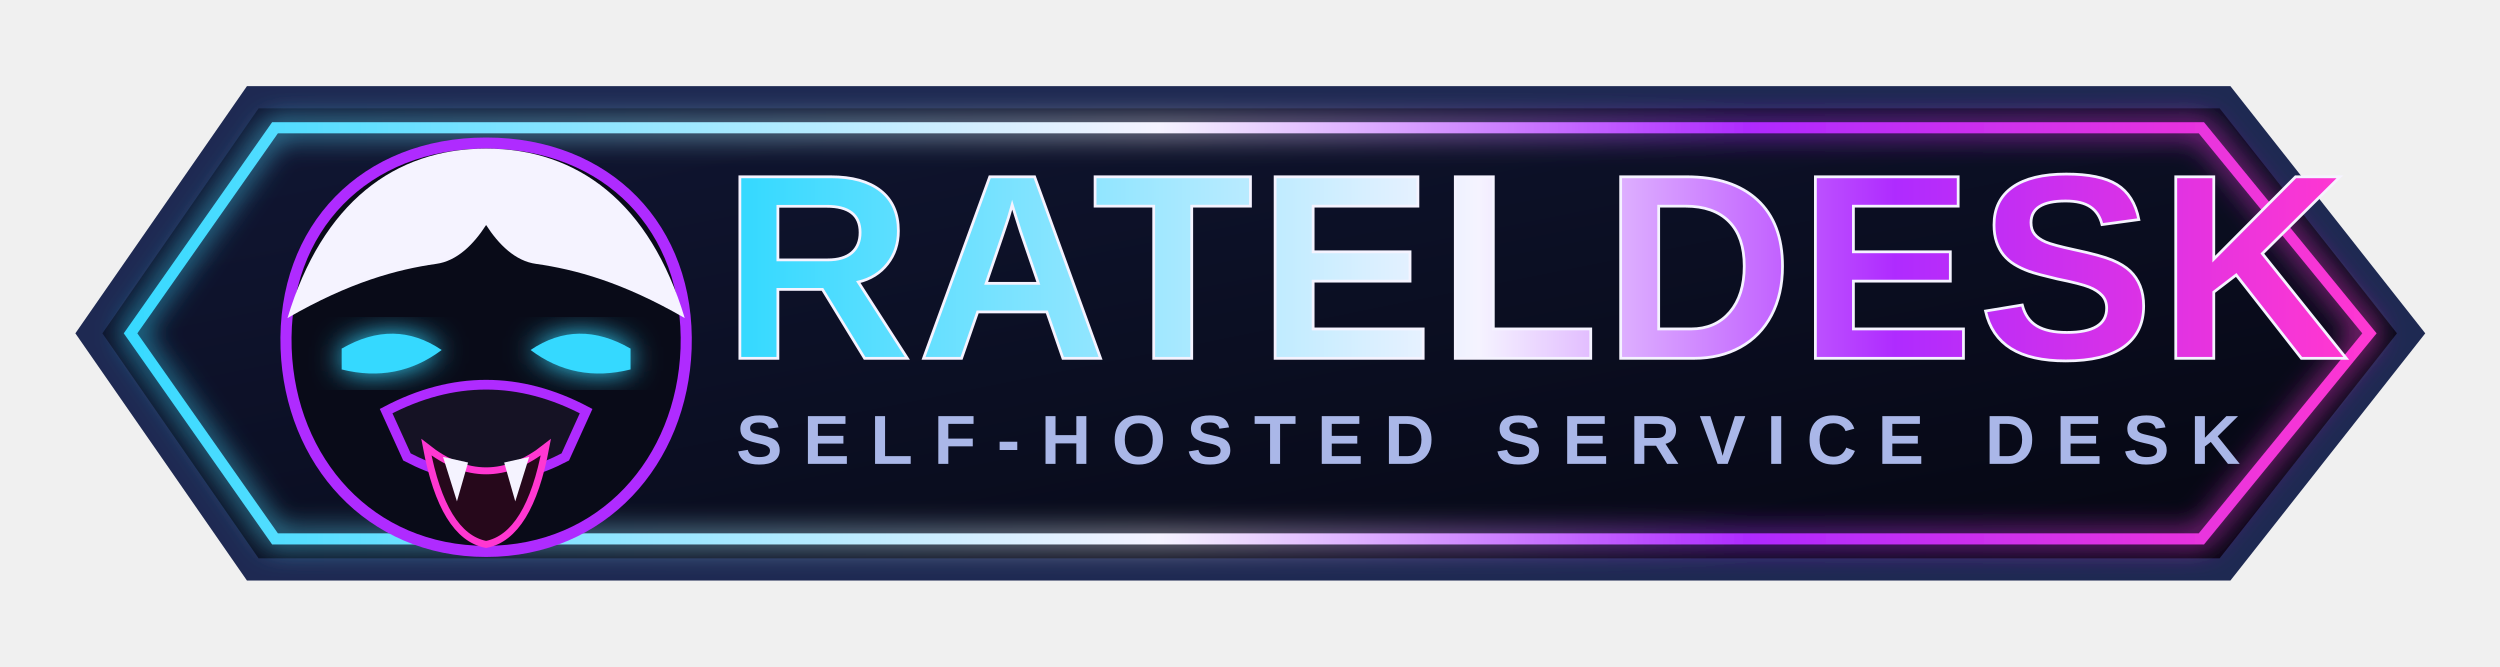
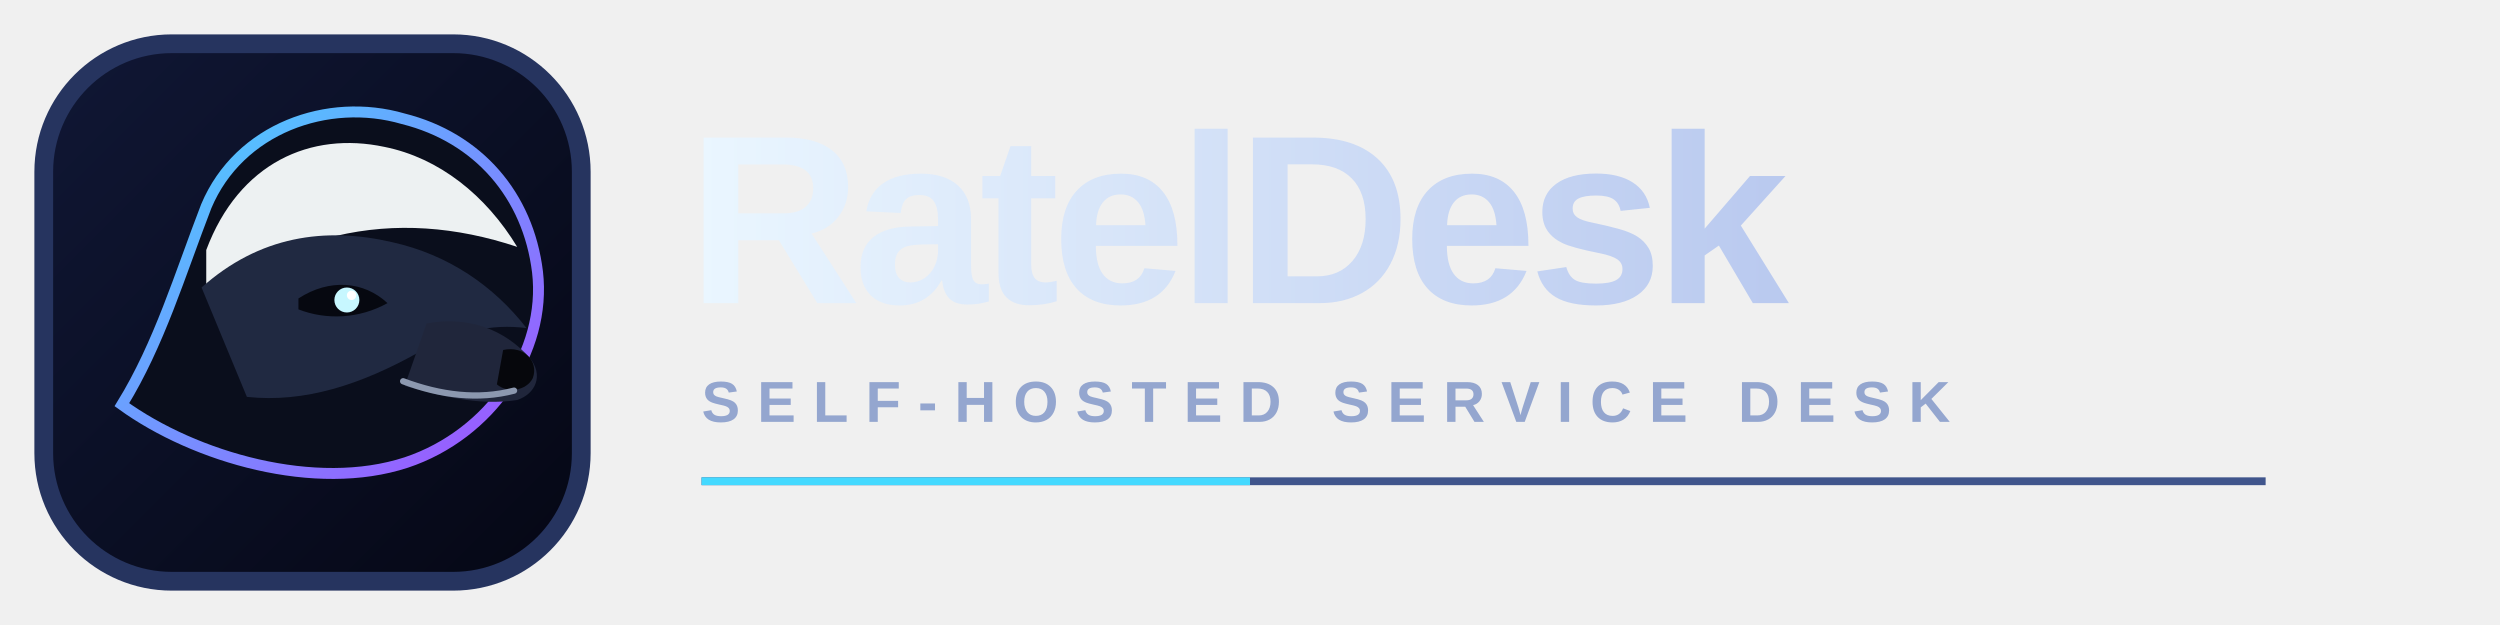
- <svg xmlns="http://www.w3.org/2000/svg" viewBox="0 0 1800 480" role="img" aria-labelledby="title desc">
+ <svg xmlns="http://www.w3.org/2000/svg" viewBox="0 0 1600 400" role="img" aria-labelledby="title desc">
  <defs>
-     <linearGradient id="n" x1="0" y1="0" x2="1" y2="0">
-       <stop stop-color="#35D9FF" />
-       <stop offset=".46" stop-color="#F5F3FF" />
-       <stop offset=".72" stop-color="#AF2BFF" />
-       <stop offset="1" stop-color="#FF37D1" />
+     <linearGradient id="bg" x1="0" y1="0" x2="1" y2="1">
+       <stop stop-color="#101735" />
+       <stop offset="1" stop-color="#050714" />
    </linearGradient>
-     <linearGradient id="plate" x1="0" y1="0" x2="1" y2="1">
-       <stop stop-color="#111735" />
-       <stop offset="1" stop-color="#050610" />
+     <linearGradient id="rim" x1="0" y1="0" x2="1" y2="1">
+       <stop stop-color="#44d9ff" />
+       <stop offset="1" stop-color="#a44cff" />
    </linearGradient>
-     <filter id="g" x="-40%" y="-40%" width="180%" height="180%">
-       <feGaussianBlur stdDeviation="10" result="b" />
-       <feMerge>
-         <feMergeNode in="b" />
-         <feMergeNode in="SourceGraphic" />
-       </feMerge>
-     </filter>
+     <linearGradient id="type" x1="0" y1="0" x2="1" y2="0">
+       <stop stop-color="#eaf6ff" />
+       <stop offset="1" stop-color="#b9c9ef" />
+     </linearGradient>
  </defs>
-   <path d="M182 70 H1602 L1736 240 L1602 410 H182 L64 240Z" fill="url(#plate)" stroke="#1E2952" stroke-width="16" />
-   <path d="M198 92 H1585 L1706 240 L1585 388 H198 L94 240Z" fill="none" stroke="url(#n)" stroke-width="8" filter="url(#g)" />
-   <g transform="translate(120 78)">
-     <path d="M86 173 C83 86 143 25 230 25 C317 25 377 86 374 173 C371 254 314 319 230 319 C146 319 89 254 86 173Z" fill="#090B18" stroke="#AF2BFF" stroke-width="8" />
-     <path d="M87 151 C112 68 164 29 230 29 C296 29 348 68 373 151 C328 125 294 116 266 112 C251 110 239 98 230 84 C221 98 209 110 194 112 C166 116 132 125 87 151Z" fill="#F5F3FF" />
-     <path d="M126 173 Q164 151 198 174 Q166 198 126 188Z" fill="#35D9FF" filter="url(#g)" />
-     <path d="M334 173 Q296 151 262 174 Q294 198 334 188Z" fill="#35D9FF" filter="url(#g)" />
-     <path d="M158 218 Q230 180 302 218 L287 251 Q230 281 173 251Z" fill="#151224" stroke="#AF2BFF" stroke-width="7" />
-     <path d="M187 244 Q230 278 273 244 Q261 308 230 314 Q199 308 187 244Z" fill="#26081B" stroke="#FF37D1" stroke-width="5" />
-     <path d="M199 251 l18 4 -8 28Z M261 251 l-18 4 8 28Z" fill="#F5F3FF" />
-   </g>
-   <text x="520" y="258" font-family="Arial Black, Arial, sans-serif" font-size="190" font-weight="900" letter-spacing="3" fill="url(#n)" stroke="#F5F3FF" stroke-width="2">RATELDESK</text>
-   <text x="530" y="334" font-family="Arial, sans-serif" font-size="50" font-weight="700" letter-spacing="15" fill="#AAB7E8">SELF-HOSTED SERVICE DESK</text>
-   <path d="M520 360 H1538" stroke="url(#n)" stroke-width="5" />
+   <rect x="28" y="28" width="344" height="344" rx="82" fill="url(#bg)" stroke="#26345f" stroke-width="12" />
+   <path d="M78 259C102 220 115 176 132 132C153 82 210 62 258 76C306 88 338 125 344 174C350 225 314 278 260 296C202 315 125 293 78 259Z" fill="#0a0e1c" stroke="url(#rim)" stroke-width="7" />
+   <path d="M132 160C153 104 199 84 246 94C281 101 311 125 331 158C292 145 253 142 215 151C186 157 158 171 132 188Z" fill="#edf1f2" />
+   <path d="M129 184C166 151 208 145 251 155C287 163 316 183 337 210C315 207 292 212 267 226C231 246 195 258 158 254Z" fill="#202941" />
+   <path d="M191 191C211 178 233 180 248 194C230 204 209 205 191 198Z" fill="#060810" />
+   <circle cx="222" cy="192" r="8" fill="#c7f7ff" />
+   <circle cx="225" cy="189" r="3" fill="#fff" />
+   <path d="M273 207C300 202 323 211 339 229C348 240 343 252 331 256C306 260 281 253 259 247Z" fill="#20263b" />
+   <path d="M322 224C335 221 345 231 341 242C337 250 325 252 318 246Z" fill="#06070c" />
+   <path d="M258 244C282 253 306 256 329 250" fill="none" stroke="#8c98af" stroke-width="4" stroke-linecap="round" />
+   <text x="440" y="194" font-family="Arial, Helvetica, sans-serif" font-size="154" font-weight="800" letter-spacing="-5" fill="url(#type)">RatelDesk</text>
+   <text x="449" y="270" font-family="Arial, Helvetica, sans-serif" font-size="37" font-weight="700" letter-spacing="11" fill="#94a6cf">SELF-HOSTED SERVICE DESK</text>
+   <path d="M449 308H1450" stroke="#40558c" stroke-width="5" />
+   <path d="M449 308H800" stroke="#44d9ff" stroke-width="5" />
</svg>
